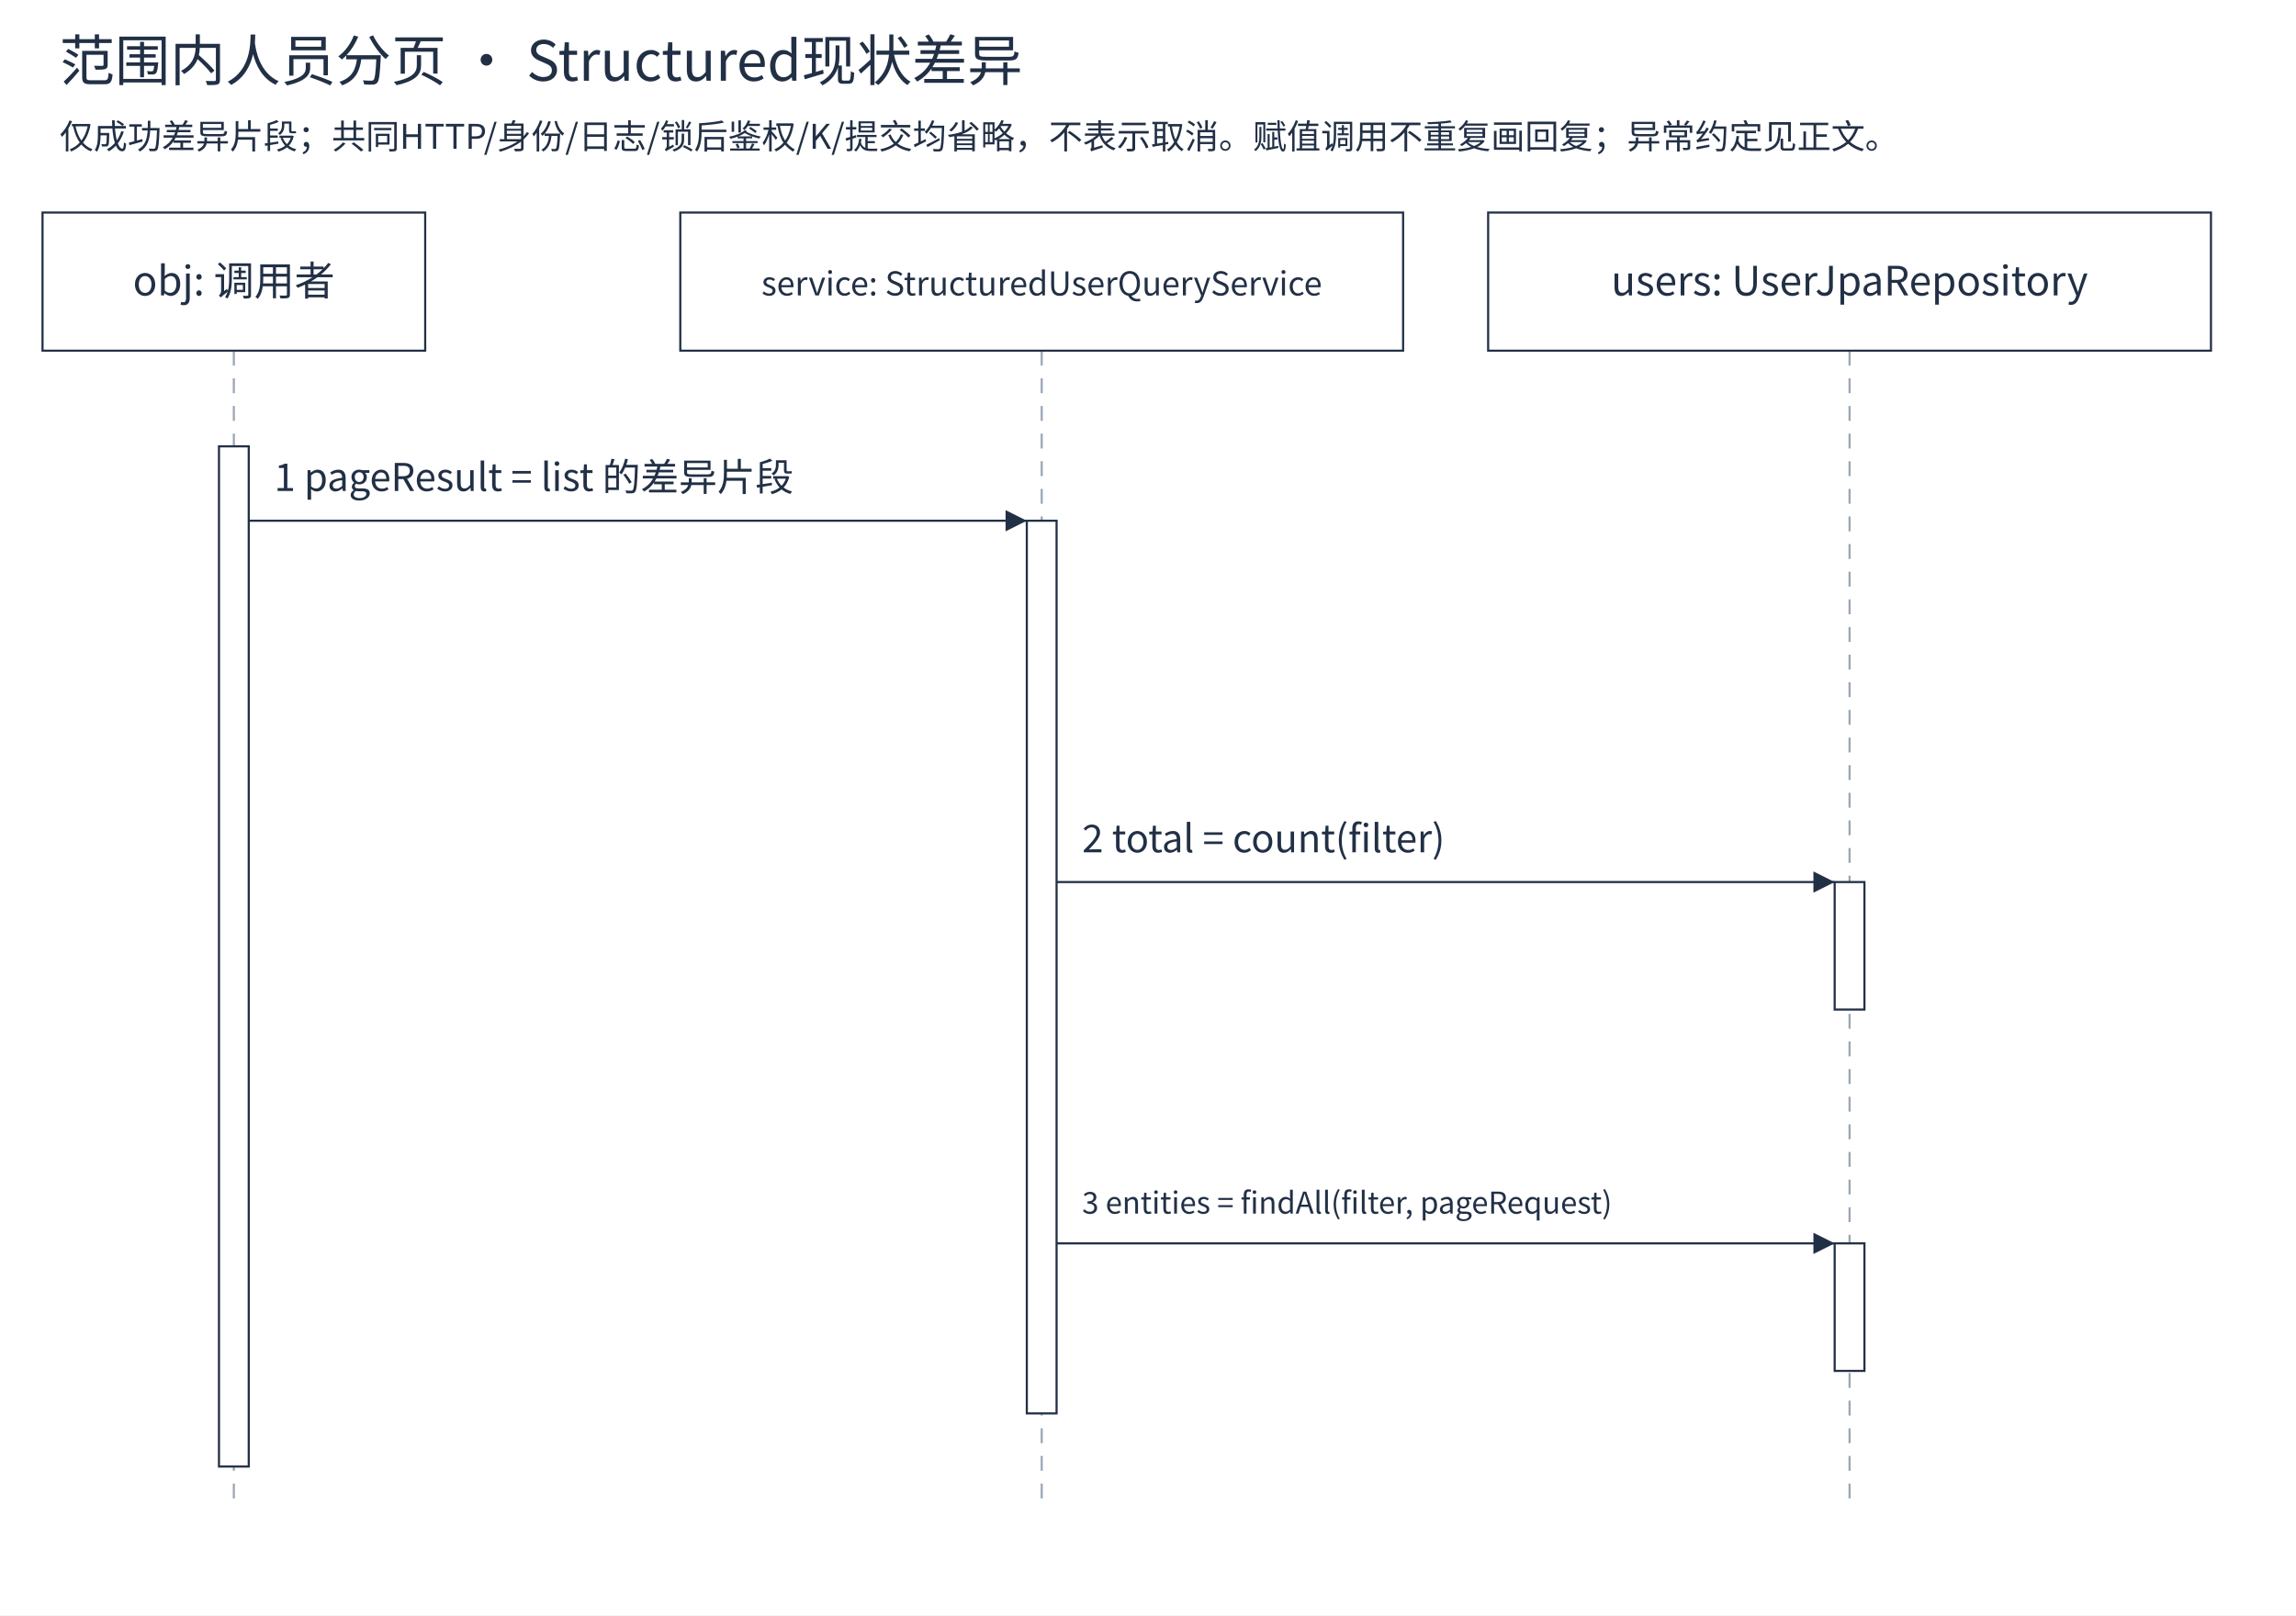
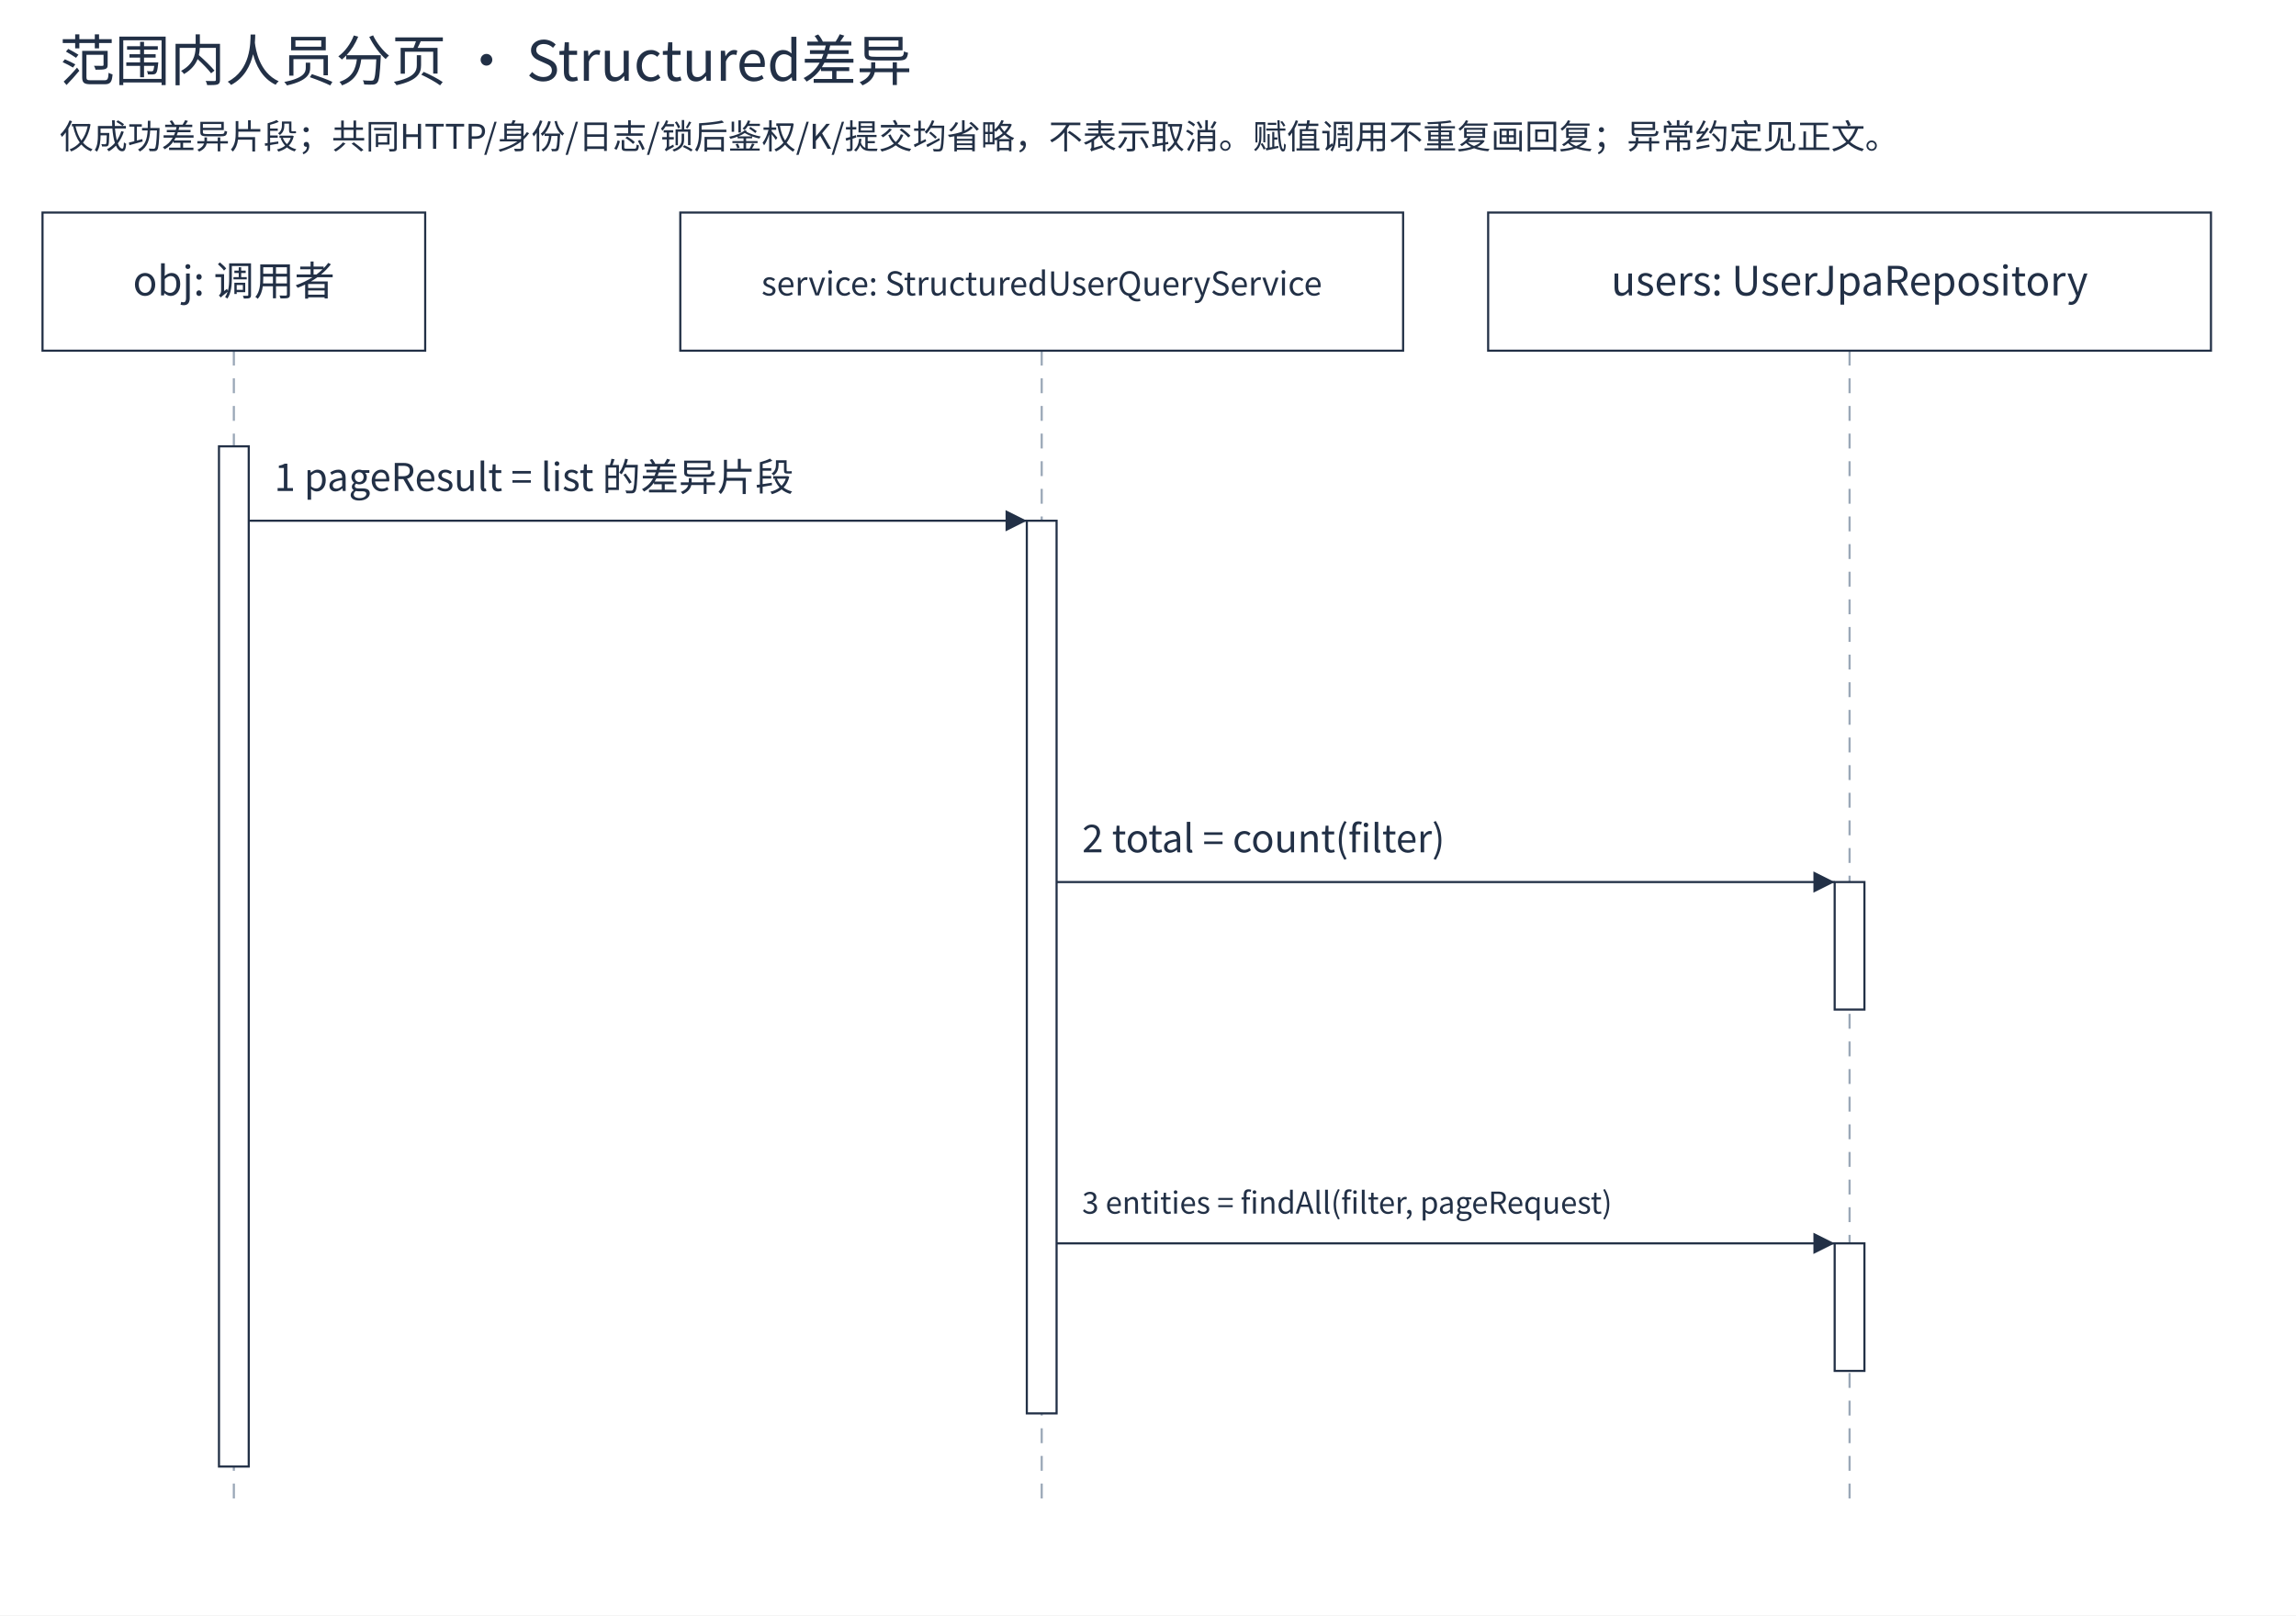
<svg xmlns="http://www.w3.org/2000/svg" width="1080" height="760" viewBox="0 0 1080 760">
  <defs>
    <marker id="open" markerWidth="12" markerHeight="12" refX="11" refY="6" orient="auto">
      <path d="M1,1 L11,6 L1,11" fill="none" stroke="#223046" stroke-width="1.5" />
    </marker>
    <marker id="triangle" markerWidth="14" markerHeight="14" refX="13" refY="7" orient="auto">
      <path d="M1,1 L13,7 L1,13 Z" fill="white" stroke="#245a93" stroke-width="1.4" />
    </marker>
    <marker id="filled" markerWidth="12" markerHeight="12" refX="11" refY="6" orient="auto">
      <path d="M1,1 L11,6 L1,11 Z" fill="#223046" />
    </marker>
  </defs>
  <rect width="100%" height="100%" fill="white" />
  <g font-family="Microsoft YaHei,Noto Sans CJK SC,Arial,sans-serif">
-     <text x="28" y="38" font-size="26" text-anchor="start" fill="#223046">范围内人员分页 · Structured现状差异</text>
+     <text x="28" y="38" font-size="26" text-anchor="start" fill="#223046">范围内人员分页 · Structured差异</text>
    <text x="28" y="70" font-size="16" text-anchor="start" fill="#223046">仅成功差异片段；共同HTTP/身份/日志/锁后鉴权/K/提交均省略，不表示取消。赋值调用不重复画回复；异常约定见正文。</text>
    <path d="M110,165V710" stroke="#9aa7b7" stroke-dasharray="7 6" />
    <rect x="20" y="100" width="180" height="65" fill="white" stroke="#223046" />
    <text x="110" y="139" font-size="19" text-anchor="middle" fill="#223046">obj: 调用者</text>
    <path d="M490,165V710" stroke="#9aa7b7" stroke-dasharray="7 6" />
    <rect x="320" y="100" width="340" height="65" fill="white" stroke="#223046" />
    <text x="490" y="139" font-size="15.4" text-anchor="middle" fill="#223046">service: StructuredUserQueryService</text>
    <path d="M870,165V710" stroke="#9aa7b7" stroke-dasharray="7 6" />
    <rect x="700" y="100" width="340" height="65" fill="white" stroke="#223046" />
    <text x="870" y="139" font-size="19" text-anchor="middle" fill="#223046">users: UserJpaRepository</text>
    <rect x="103" y="210" width="14" height="480" fill="white" stroke="#223046" />
    <rect x="483" y="245" width="14" height="420" fill="white" stroke="#223046" />
    <rect x="863" y="415" width="14" height="60" fill="white" stroke="#223046" />
    <rect x="863" y="585" width="14" height="60" fill="white" stroke="#223046" />
    <path d="M117,245H483" stroke="#223046" marker-end="url(#filled)" />
    <text x="129" y="231" font-size="18" text-anchor="start" fill="#223046">1 pageResult = list 的差异片段</text>
    <path d="M497,415H863" stroke="#223046" marker-end="url(#filled)" />
    <text x="509" y="401" font-size="18" text-anchor="start" fill="#223046">2 total = count(filter)</text>
    <path d="M497,585H863" stroke="#223046" marker-end="url(#filled)" />
    <text x="509" y="571" font-size="14.138" text-anchor="start" fill="#223046">3 entities = findAll(filter, pageRequest)</text>
  </g>
</svg>
